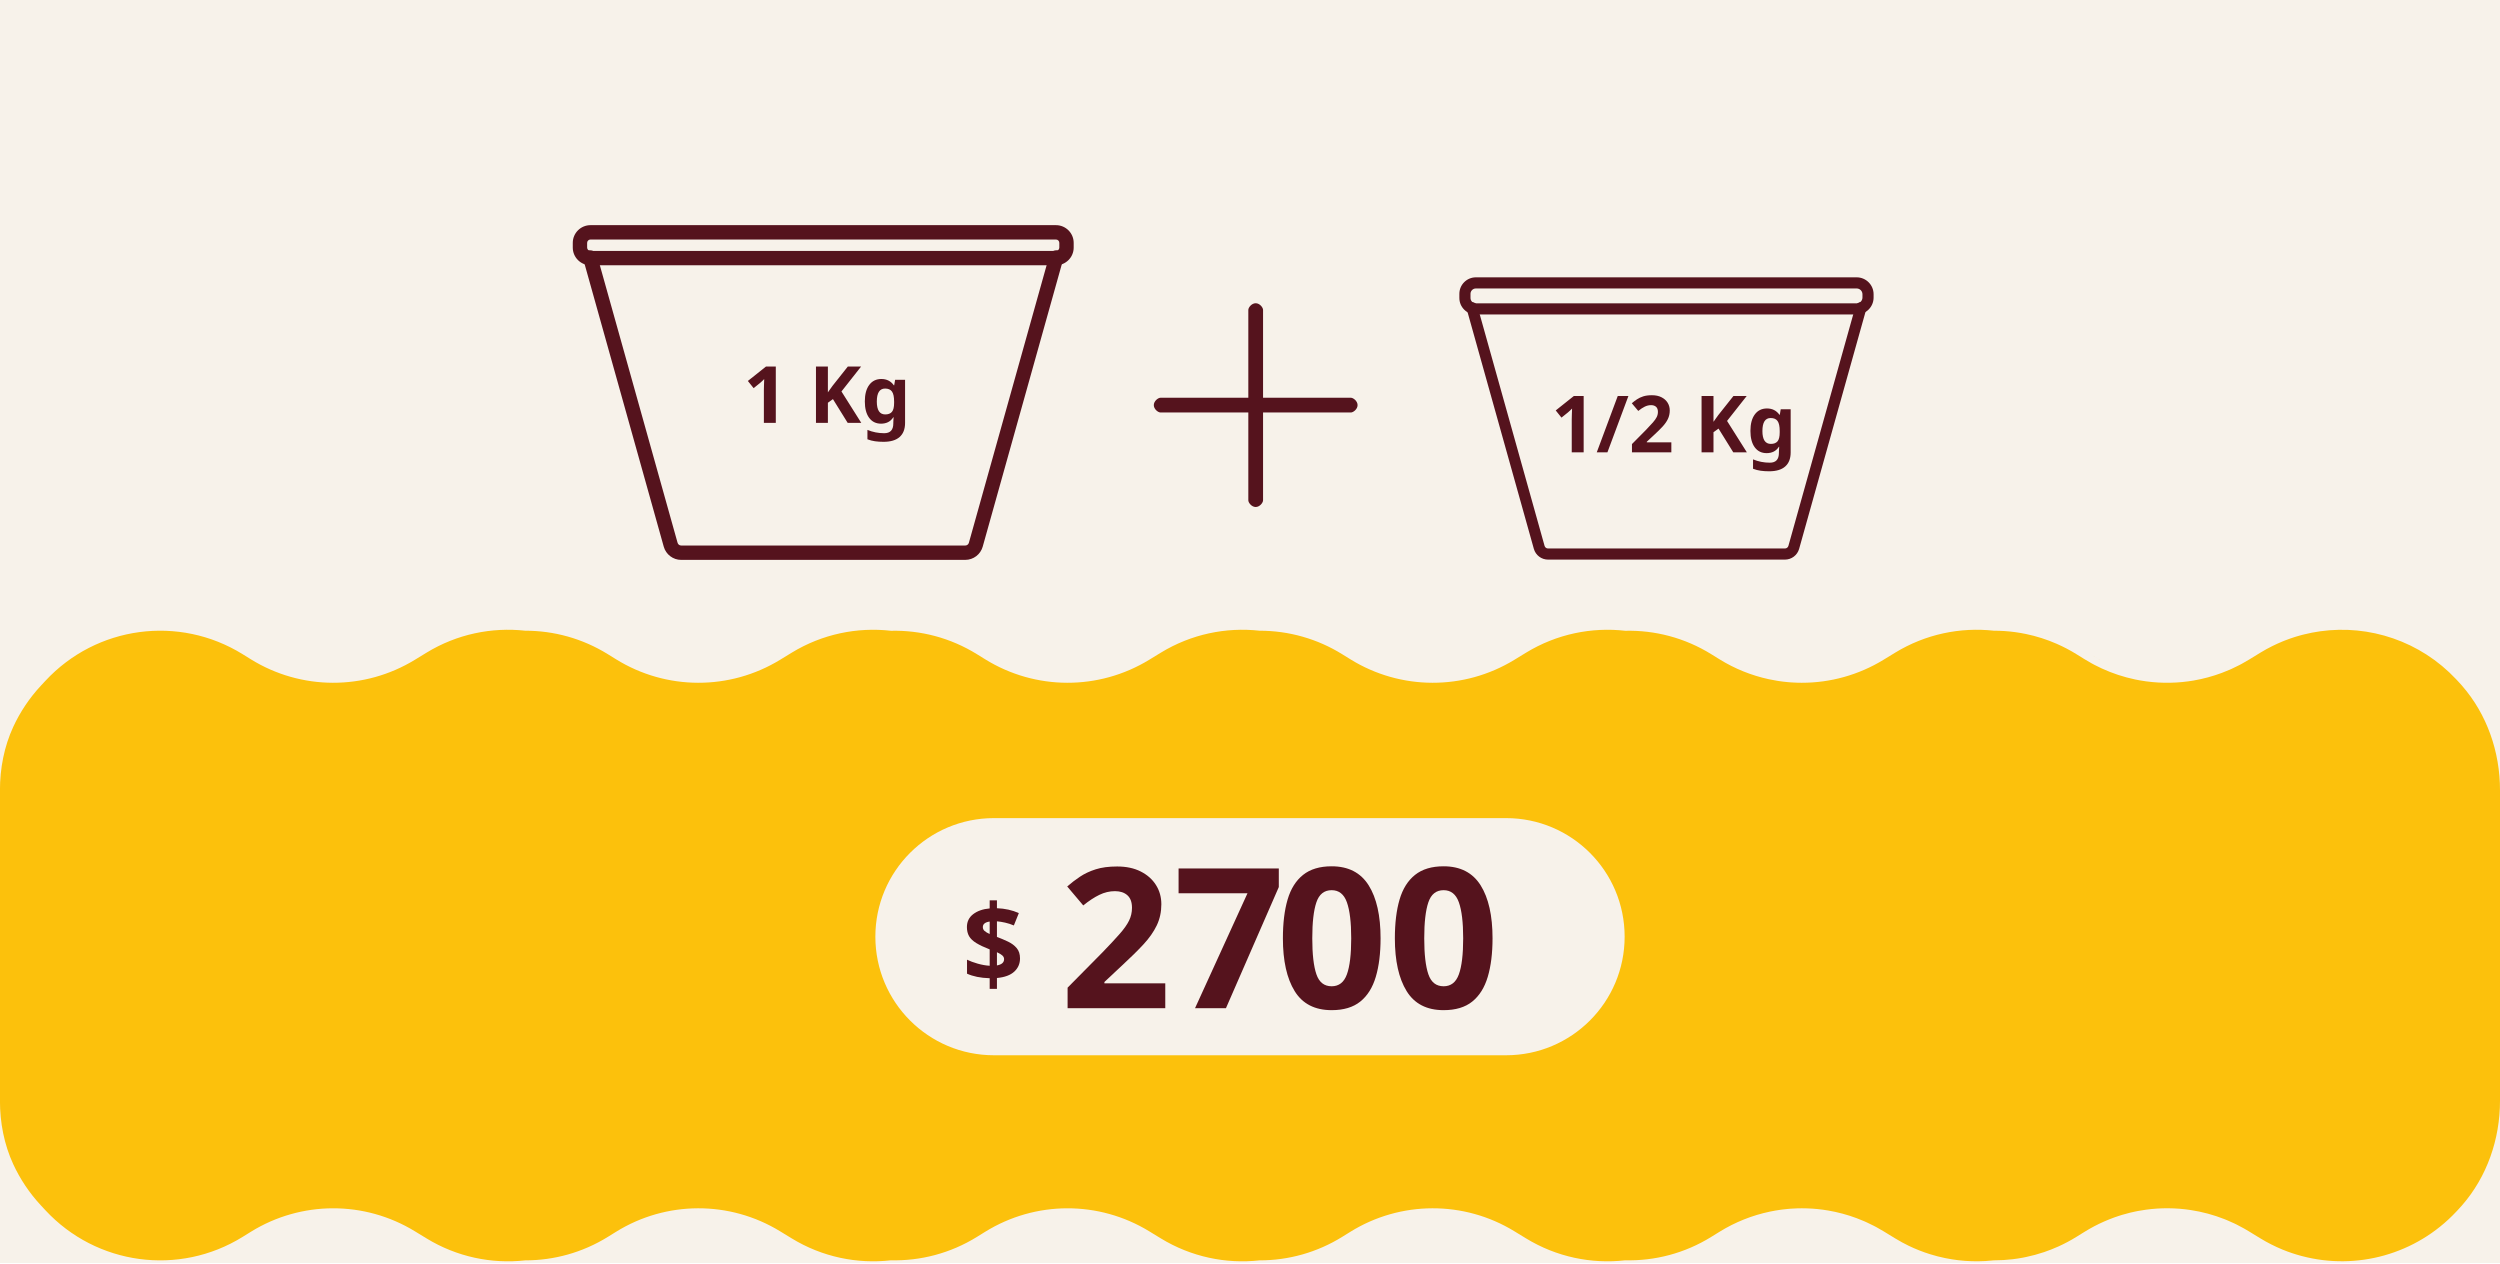
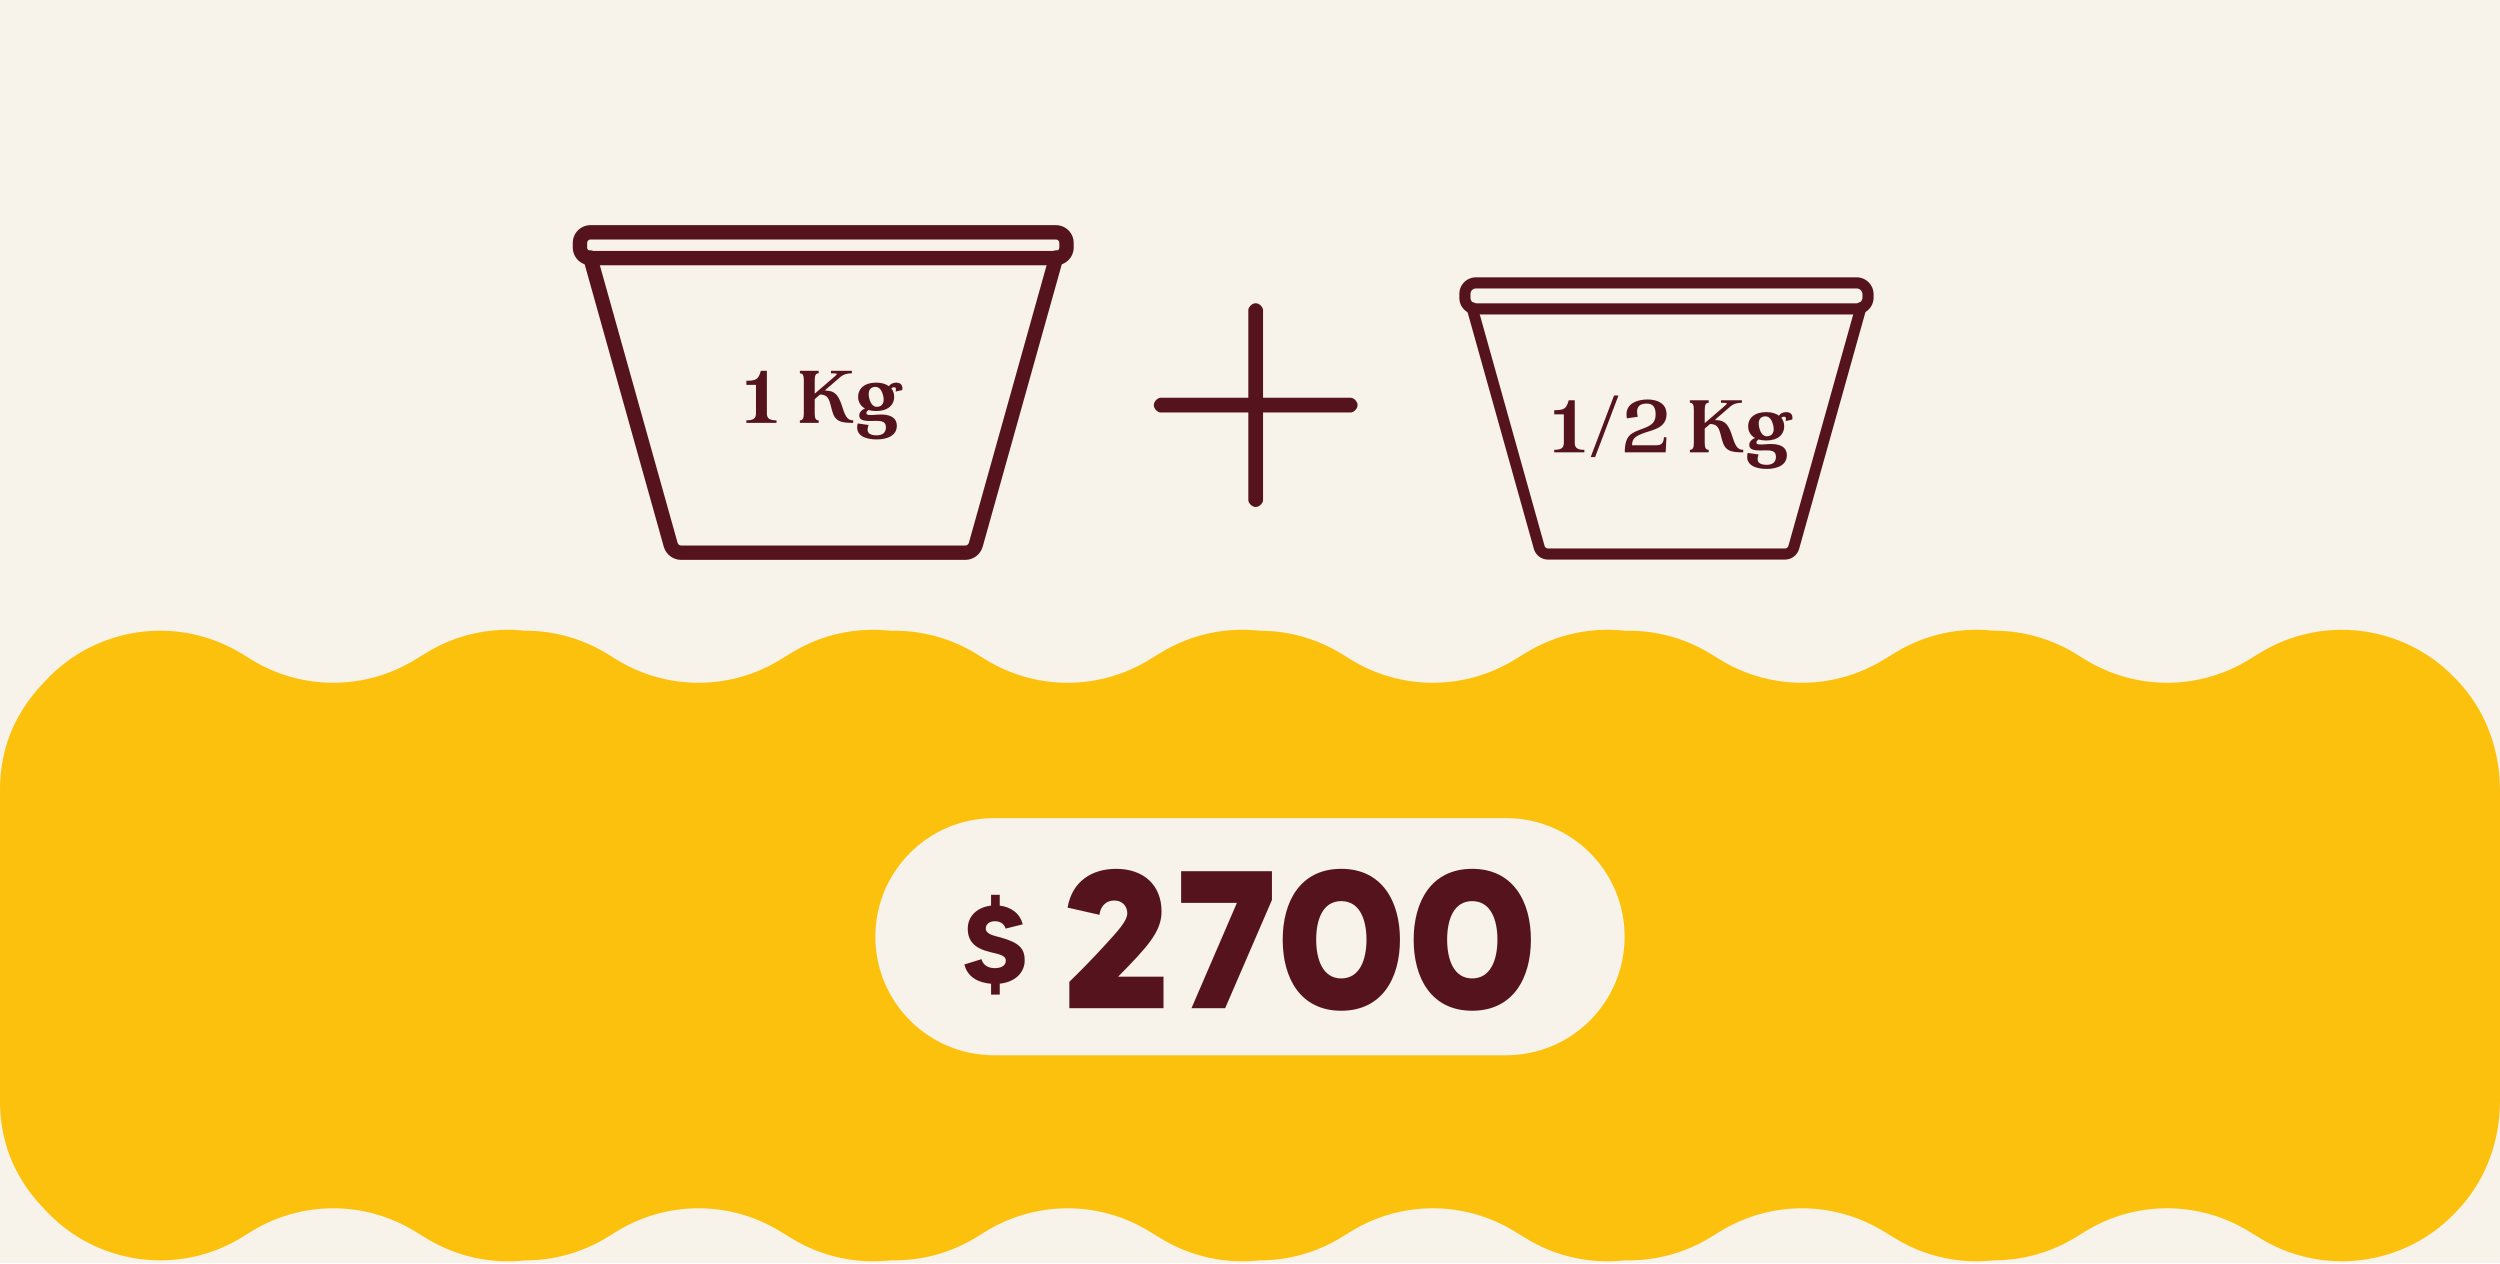
- <svg xmlns="http://www.w3.org/2000/svg" viewBox="0 0 1920 970">
-   <style>.F{letter-spacing:-.02em}.H{fill:#55131d}.I{font-weight:700}.J{font-family:MADETOMMY-Bold,MADE TOMMY}.K{font-family:PPWoodland-Bold,PP Woodland}</style>
-   <path d="M0 0h1920v970H0z" fill="#f7f2ea" />
-   <g fill="#fcc10c">
-     <path d="M1609.94 505.04l5.56 3.25-5.56-3.24-6.31-3.91 6.31 3.9zm7.43 4.26l5.72 2.82-5.72-2.82zm104.33 3.91l-5.79 2.34 5.79-2.34zm14.96-7.77l-5.51 3.17 5.51-3.18 8.88-5.43-8.88 5.44zm22.01-12.4l3.84-1.66-3.84 1.66zm9.68-3.9l-3.89 1.45 3.89-1.45z" />
-     <path d="M1920 606.83v238.61c0 29.43-9.94 58.26-29.24 80.36-.99 1.14-2.02 2.28-3.07 3.39l-1.44 1.53c-30.88 32.82-76.46 44.97-118.2 33.99l-1.13-.3-2.55-.73-1.58-.48-2.26-.72-2.02-.7-1.86-.66c-1.3-.48-2.59-.99-3.88-1.52-5.76-2.39-11.41-5.24-16.87-8.58l-8.84-5.4a111.64 111.64 0 0 0-3.64-2.14 128.98 128.98 0 0 0-5.56-2.95l-1.88-.92a137.89 137.89 0 0 0-5.71-2.54l-1.92-.78a119.7 119.7 0 0 0-25.73-6.95 120.02 120.02 0 0 0-34.69-.27 129.9 129.9 0 0 0-6.12 1l-2.03.41a155.24 155.24 0 0 0-4.04.91c-2.01.49-4.01 1.03-6.01 1.64l-2.48.78-2.94 1-1.04.37-3.38 1.29-3.87 1.62c-5.13 2.26-10.14 4.88-15 7.9l-6.28 3.89c-4.51 2.8-9.16 5.27-13.89 7.41-3.61 1.63-7.28 3.07-10.99 4.33-4.61 1.56-9.3 2.82-14 3.8l-2.58.51a107.23 107.23 0 0 1-3.04.52c-.34.06-.68.11-1 .16-1.17.18-2.35.33-3.53.48-4.78.57-9.6.86-14.39.85-2.23.25-4.47.43-6.7.55a119.34 119.34 0 0 1-20.69-.65c-3.36-.41-6.7-.94-10.03-1.62a140.04 140.04 0 0 1-5.99-1.38c-1.98-.52-3.95-1.08-5.91-1.7a120.58 120.58 0 0 1-16.07-6.36c-1.68-.82-3.34-1.67-5-2.56h0c-1.86-1.01-3.7-2.08-5.52-3.19l-8.83-5.4a120.74 120.74 0 0 0-5.48-3.15l-1.86-.98a126.84 126.84 0 0 0-5.63-2.74l-1.91-.85c-1.9-.83-3.83-1.6-5.76-2.33-7.11-2.66-14.4-4.61-21.79-5.89a108.8 108.8 0 0 0-4.03-.62c-5.39-.74-10.83-1.1-16.26-1.1l-2.04.02c-.6 0-1.19.02-1.79.04-1.65.05-3.3.14-4.95.26l-1.48.12a113.93 113.93 0 0 0-4.1.43c-.74.08-1.46.18-2.19.28a122 122 0 0 0-3.83.6c-1.39.24-2.78.51-4.17.8-13.5 2.82-26.63 8-38.76 15.51l-6.28 3.89c-20.43 12.66-43.38 18.52-66.04 17.99-25.88 2.95-52.74-2.46-76.3-16.87l-8.84-5.4a120.05 120.05 0 0 0-126.02.39l-6.28 3.89a119.96 119.96 0 0 1-63.43 18.04c-25.76 2.85-52.47-2.58-75.92-16.92l-8.83-5.4c-38.75-23.69-87.4-23.54-126.02.39l-6.28 3.89c-20.43 12.66-43.38 18.52-66.04 17.99-25.88 2.95-52.74-2.46-76.3-16.87l-8.84-5.4a120.05 120.05 0 0 0-126.02.39l-6.27 3.89c-19.65 12.17-41.62 18.06-63.43 18.04-25.77 2.85-52.48-2.58-75.92-16.92l-8.84-5.4c-38.75-23.69-87.4-23.54-126.02.39l-6.27 3.89c-48.88 30.3-112.24 21.76-151.46-20.42l-3.42-3.68c-8.97-9.64-16.07-20.37-21.32-31.73-7.02-15.22-10.2-31.95-10.2-48.73V606.99c0-16.79 3.18-33.51 10.2-48.73 5.25-11.37 12.35-22.1 21.32-31.74l3.42-3.67c39.22-42.18 102.58-50.72 151.46-20.42l6.27 3.89c38.62 23.93 87.26 24.08 126.02.38l8.84-5.4c23.44-14.33 50.15-19.76 75.92-16.91 21.81-.03 43.78 5.87 63.43 18.04l6.27 3.89c38.62 23.93 87.26 24.08 126.02.39l8.84-5.41c23.56-14.4 50.42-19.81 76.3-16.86 22.66-.53 45.62 5.33 66.04 17.99l6.28 3.89c38.62 23.93 87.26 24.08 126.02.38l8.83-5.4c23.45-14.33 50.16-19.76 75.92-16.91a119.87 119.87 0 0 1 63.43 18.04l6.28 3.89c38.62 23.93 87.26 24.08 126.02.39l8.84-5.41c23.56-14.4 50.42-19.81 76.3-16.86 22.66-.53 45.62 5.33 66.04 17.99l6.28 3.89c11.86 7.35 24.68 12.46 37.86 15.31 2.1.46 4.21.86 6.32 1.19l1.7.27 3.05.41c1.06.13 2.13.24 3.2.34a44.59 44.59 0 0 0 1.59.14 43.03 43.03 0 0 0 1.6.12c1.41.09 2.83.16 4.25.21l1.68.04 2.02.02c21.73.01 43.46-5.88 62.74-17.67l8.83-5.4c23.45-14.33 50.16-19.76 75.92-16.91 5.49-.01 11 .36 16.48 1.11 1.35.18 2.71.39 4.06.63a114.8 114.8 0 0 1 4.04.77 119.26 119.26 0 0 1 23.77 7.59l3.84 1.77 3.8 1.91a113.3 113.3 0 0 1 7.45 4.27l6.28 3.89c1.82 1.12 3.66 2.21 5.53 3.22l1.86 1c1.88.99 3.78 1.93 5.69 2.8 8.29 3.82 16.91 6.64 25.68 8.48l3.75.72c12.25 2.16 24.75 2.4 37.06.72l4.04-.62c7.38-1.27 14.68-3.23 21.78-5.89 1.93-.73 3.86-1.5 5.76-2.33l1.91-.85a138.96 138.96 0 0 0 5.63-2.74l1.86-.98a120.74 120.74 0 0 0 5.48-3.15l8.83-5.41c3.03-1.86 6.13-3.56 9.27-5.12a131.25 131.25 0 0 1 3.79-1.8c1.26-.58 2.54-1.12 3.82-1.65.64-.28 1.28-.54 1.94-.79a138.71 138.71 0 0 1 3.87-1.44h0c1.21-.44 2.43-.84 3.66-1.23l1.72-.52 1.92-.56 2.1-.57 1.39-.35a121.74 121.74 0 0 1 12.43-2.43c.03 0 .05 0 .08-.01 37.73-5.29 76.88 7.54 104.37 36.77l1.44 1.53c1.05 1.11 2.08 2.25 3.07 3.39 19.29 22.1 29.24 50.93 29.24 80.36z" />
+ <svg xmlns="http://www.w3.org/2000/svg" id="Capa_2" data-name="Capa 2" viewBox="0 0 1920 970">
+   <defs>
+     <style>
+       .cls-1 {
+         fill: #fcc10c;
+       }
+ 
+       .cls-2 {
+         fill: #55131d;
+       }
+ 
+       .cls-3 {
+         fill: #f7f2ea;
+       }
+     </style>
+   </defs>
+   <g id="Capa_1-2" data-name="Capa 1">
+     <g>
+       <rect class="cls-3" x="0" width="1920" height="970" />
+       <path class="cls-1" d="M1609.94,505.04c1.83,1.14,3.68,2.22,5.56,3.25-1.88-1.02-3.73-2.11-5.56-3.24l-6.31-3.91,6.31,3.9Z" />
+       <path class="cls-1" d="M1617.37,509.3c1.89,.99,3.8,1.93,5.72,2.82-1.92-.88-3.83-1.82-5.72-2.82Z" />
+       <path class="cls-1" d="M1721.7,513.21c-1.91,.83-3.84,1.61-5.79,2.34,1.94-.73,3.88-1.51,5.79-2.34Z" />
+       <path class="cls-1" d="M1736.66,505.44c-1.82,1.11-3.66,2.17-5.51,3.17,1.85-1.01,3.69-2.07,5.51-3.18l8.88-5.43-8.88,5.44Z" />
+       <path class="cls-1" d="M1758.67,493.04c1.27-.58,2.55-1.14,3.84-1.66-1.29,.53-2.57,1.08-3.84,1.66Z" />
+       <path class="cls-1" d="M1768.35,489.14c-1.3,.46-2.6,.95-3.89,1.45,1.29-.51,2.59-1,3.89-1.45Z" />
+       <path class="cls-1" d="M1920,606.83v238.61c0,29.43-9.94,58.26-29.24,80.36-.99,1.14-2.02,2.28-3.07,3.39l-1.44,1.53c-30.88,32.82-76.46,44.97-118.2,33.99-.38-.1-.75-.2-1.13-.3-.85-.23-1.7-.48-2.55-.73-.53-.16-1.06-.32-1.58-.48-.75-.24-1.51-.47-2.26-.72-.68-.23-1.35-.46-2.02-.7-.62-.22-1.24-.43-1.86-.66-1.3-.48-2.59-.99-3.88-1.52,0,0,0,0,0,0-5.76-2.39-11.41-5.24-16.87-8.58l-8.84-5.4c-1.2-.74-2.42-1.45-3.64-2.14-1.84-1.03-3.69-2.02-5.56-2.95-.63-.31-1.25-.62-1.88-.92-1.89-.89-3.79-1.74-5.71-2.54-.64-.26-1.28-.52-1.92-.78-8.35-3.29-16.99-5.61-25.73-6.95-11.49-1.77-23.18-1.86-34.69-.27-2.04,.28-4.08,.62-6.12,1-.68,.13-1.35,.27-2.03,.41-1.34,.28-2.69,.59-4.04,.91-2.01,.49-4.01,1.03-6.01,1.64-.83,.25-1.65,.51-2.48,.78-.98,.32-1.97,.66-2.94,1-.35,.12-.7,.24-1.04,.37-1.13,.42-2.26,.85-3.38,1.29-1.29,.52-2.59,1.05-3.87,1.62-5.13,2.26-10.14,4.88-15,7.9l-6.28,3.89c-4.51,2.8-9.16,5.27-13.89,7.41-3.61,1.63-7.28,3.07-10.99,4.33-4.61,1.56-9.3,2.82-14,3.8-.86,.18-1.71,.35-2.58,.51-1.01,.19-2.03,.36-3.04,.52-.34,.06-.68,.11-1,.16-1.17,.18-2.35,.33-3.53,.48-4.78,.57-9.6,.86-14.39,.85-2.23,.25-4.47,.43-6.7,.55-6.88,.38-13.8,.17-20.69-.65,0,0,0,0-.02,0-3.34-.41-6.68-.94-10.01-1.62-2-.41-4-.88-5.99-1.38-1.98-.52-3.95-1.08-5.91-1.7-5.45-1.71-10.82-3.84-16.07-6.36-1.68-.82-3.34-1.67-5-2.56h0c-1.86-1.01-3.7-2.08-5.52-3.19l-8.83-5.4c-1.81-1.1-3.64-2.16-5.48-3.15-.62-.33-1.23-.66-1.86-.98-1.86-.96-3.74-1.88-5.63-2.74-.64-.28-1.27-.57-1.91-.85-1.9-.83-3.83-1.6-5.76-2.33-7.11-2.66-14.4-4.61-21.79-5.89-1.34-.23-2.68-.44-4.03-.62-5.39-.74-10.83-1.1-16.26-1.1-.68,0-1.36,0-2.04,.02-.6,0-1.19,.02-1.79,.04-1.65,.05-3.3,.14-4.95,.26-.5,.04-.99,.08-1.48,.12-1.37,.12-2.73,.26-4.1,.43-.74,.08-1.46,.18-2.19,.28-1.28,.18-2.56,.38-3.83,.6-1.39,.24-2.78,.51-4.17,.8-13.5,2.82-26.63,8-38.76,15.51l-6.28,3.89c-20.43,12.66-43.38,18.52-66.04,17.99-25.88,2.95-52.74-2.46-76.3-16.87l-8.84-5.4c-38.75-23.7-87.4-23.55-126.02,.39l-6.28,3.89c-19.64,12.17-41.62,18.06-63.43,18.04-25.76,2.85-52.47-2.58-75.92-16.92l-8.83-5.4c-38.75-23.69-87.4-23.54-126.02,.39l-6.28,3.89c-20.43,12.66-43.38,18.52-66.04,17.99-25.88,2.95-52.74-2.46-76.3-16.87l-8.84-5.4c-38.75-23.7-87.4-23.55-126.02,.39l-6.27,3.89c-19.65,12.17-41.62,18.06-63.43,18.04-25.77,2.85-52.48-2.58-75.92-16.92l-8.84-5.4c-38.75-23.69-87.4-23.54-126.02,.39l-6.27,3.89c-48.88,30.3-112.24,21.76-151.46-20.42l-3.42-3.68c-8.97-9.64-16.07-20.37-21.32-31.73-7.02-15.22-10.2-31.95-10.2-48.73v-238.37c0-16.79,3.18-33.51,10.2-48.73,5.25-11.37,12.35-22.1,21.32-31.74l3.42-3.67c39.22-42.18,102.58-50.72,151.46-20.42l6.27,3.89c38.62,23.93,87.26,24.08,126.02,.38l8.84-5.4c23.44-14.33,50.15-19.76,75.92-16.91,21.81-.03,43.78,5.87,63.43,18.04l6.27,3.89c38.62,23.93,87.26,24.08,126.02,.39l8.84-5.41c23.56-14.4,50.42-19.81,76.3-16.86,22.66-.53,45.62,5.33,66.04,17.99l6.28,3.89c38.62,23.93,87.26,24.08,126.02,.38l8.83-5.4c23.45-14.33,50.16-19.76,75.92-16.91,21.81-.03,43.79,5.87,63.43,18.04l6.28,3.89c38.62,23.93,87.26,24.08,126.02,.39l8.84-5.41c23.56-14.4,50.42-19.81,76.3-16.86,22.66-.53,45.62,5.33,66.04,17.99l6.28,3.89c11.86,7.35,24.68,12.46,37.86,15.31,2.1,.46,4.21,.86,6.32,1.19,.57,.09,1.13,.18,1.7,.27,1.01,.15,2.04,.29,3.05,.41,1.06,.13,2.13,.24,3.2,.34,.54,.06,1.06,.1,1.59,.14,.54,.05,1.06,.09,1.6,.12,1.41,.09,2.83,.16,4.25,.21,.56,.02,1.12,.03,1.68,.04,.68,.01,1.34,.02,2.02,.02,21.73,.01,43.46-5.88,62.74-17.67l8.83-5.4c23.45-14.33,50.16-19.76,75.92-16.91,5.49-.01,11,.36,16.48,1.11,1.35,.18,2.71,.39,4.06,.63,1.34,.23,2.7,.49,4.04,.77,8.08,1.67,16.04,4.2,23.77,7.59,1.28,.57,2.57,1.16,3.84,1.77,1.27,.62,2.54,1.25,3.8,1.91,2.52,1.32,5,2.74,7.45,4.27l6.28,3.89c1.82,1.12,3.66,2.21,5.53,3.22,.62,.34,1.24,.68,1.86,1,1.88,.99,3.78,1.93,5.69,2.8,8.29,3.82,16.91,6.64,25.68,8.48,1.25,.26,2.5,.5,3.75,.72,12.25,2.16,24.75,2.4,37.06,.72,1.35-.19,2.69-.39,4.04-.62,7.38-1.27,14.68-3.23,21.78-5.89,1.93-.73,3.86-1.5,5.76-2.33,.64-.28,1.27-.57,1.91-.85,1.89-.87,3.77-1.78,5.63-2.74,.63-.33,1.24-.66,1.86-.98,1.84-.99,3.67-2.05,5.48-3.15l8.83-5.41c3.03-1.86,6.13-3.56,9.27-5.12,1.25-.62,2.52-1.22,3.79-1.8,1.26-.58,2.54-1.12,3.82-1.65,.64-.28,1.28-.54,1.94-.79,1.28-.5,2.58-.98,3.87-1.44h0c1.21-.44,2.43-.84,3.66-1.23,.57-.18,1.14-.35,1.72-.52,.64-.19,1.28-.38,1.92-.56,.7-.2,1.4-.39,2.1-.57,.46-.12,.93-.24,1.39-.35,4.12-1.03,8.27-1.84,12.43-2.43,.03,0,.05,0,.08-.01,37.73-5.29,76.88,7.54,104.37,36.77l1.44,1.53c1.05,1.11,2.08,2.25,3.07,3.39,19.29,22.1,29.24,50.93,29.24,80.36Z" />
+       <g>
+         <path class="cls-2" d="M741.34,430h-218.2c-6.21,0-11.71-4.17-13.38-10.15l-61.78-220.59c-.82-2.93,.89-5.98,3.82-6.8,2.91-.81,5.97,.89,6.8,3.82l61.78,220.59c.34,1.23,1.48,2.09,2.76,2.09h218.2c1.28,0,2.42-.86,2.76-2.1l61.78-220.59c.82-2.94,3.9-4.63,6.8-3.82,2.94,.82,4.65,3.87,3.82,6.8l-61.78,220.59c-1.68,5.98-7.18,10.15-13.38,10.15Z" />
+         <path class="cls-2" d="M810.99,203.73H453.49c-7.5,0-13.6-6.1-13.6-13.6v-3.61c0-7.5,6.1-13.6,13.6-13.6h357.5c7.5,0,13.6,6.1,13.6,13.6v3.61c0,7.5-6.1,13.6-13.6,13.6Zm-357.5-19.78c-1.42,0-2.57,1.15-2.57,2.57v3.61c0,1.42,1.15,2.57,2.57,2.57h357.5c1.42,0,2.57-1.15,2.57-2.57v-3.61c0-1.42-1.15-2.57-2.57-2.57H453.49Z" />
+       </g>
+       <g>
+         <path class="cls-2" d="M1425.92,241.52h-292.46c-6.99,0-12.67-5.68-12.67-12.67v-3.19c0-6.98,5.68-12.67,12.67-12.67h292.46c7.17,0,13,5.83,13,13v2.53c0,7.17-5.83,13-13,13Zm-292.46-19.98c-2.27,0-4.12,1.85-4.12,4.12v3.19c0,2.27,1.85,4.12,4.12,4.12h292.46c2.46,0,4.45-2,4.45-4.45v-2.53c0-2.45-2-4.45-4.45-4.45h-292.46Z" />
+         <path class="cls-2" d="M1370.85,429.78h-181.99c-5.03,0-9.5-3.39-10.86-8.24l-51.53-184c-.64-2.27,.69-4.63,2.96-5.27,2.26-.64,4.63,.69,5.27,2.96l51.53,184c.33,1.18,1.41,2,2.64,2h181.99c1.22,0,2.31-.82,2.64-2l51.53-184c.63-2.27,3-3.6,5.27-2.96,2.27,.64,3.6,2.99,2.96,5.27l-51.53,184c-1.36,4.85-5.83,8.24-10.86,8.24Z" />
+       </g>
+       <g>
+         <path class="cls-2" d="M964.37,389.38c-3.12,0-5.66-3.31-5.66-5.14V238.02c0-1.82,2.53-5.14,5.66-5.14s5.66,3.31,5.66,5.14v146.22c0,1.82-2.53,5.14-5.66,5.14Z" />
+         <path class="cls-2" d="M1042.62,311.13c0,3.12-3.31,5.66-5.14,5.66h-146.22c-1.82,0-5.14-2.53-5.14-5.66s3.31-5.66,5.14-5.66h146.22c1.82,0,5.14,2.53,5.14,5.66Z" />
+       </g>
+       <g>
+         <rect class="cls-3" x="672.28" y="628.31" width="575.44" height="182.13" rx="91.06" ry="91.06" />
+         <g>
+           <path class="cls-2" d="M767.81,755.44v8.41h-6.66v-8.32c-9.57-.75-18.15-4.99-20.48-14.82l13.15-4.08c.75,3.33,3.83,6.91,10.15,6.91,4.91,0,8.49-1.92,8.49-5.74,0-4.33-5.66-4.99-12.24-6.66-11.65-2.83-16.98-8.24-16.98-17.98s7.49-16.48,17.9-17.65v-8.32h6.66v8.32c8.66,1,15.65,6.08,17.65,14.4l-13.15,3.25c-.75-2.83-3.25-5.66-8.24-5.66-4.16,0-6.99,2.25-6.99,5.58,0,4.58,6.99,5.66,11.49,6.91,14.23,4,18.4,8.49,18.4,17.56s-6.91,16.65-19.14,17.9Z" />
+           <g>
+             <path class="cls-2" d="M893.57,750.09v24.2h-72.31v-20.29c6.92-6.61,18.64-18.49,28.41-29.31,8.12-9.02,16.08-17.14,16.08-23.3,0-4.66-3.01-9.77-10.07-9.77s-10.67,5.26-11.28,10.97l-24.5-5.56c3.46-20.14,18.64-29.76,37.28-29.76,21.35,0,34.88,12.63,34.88,32.77,0,15.33-10.52,26.91-33.37,50.06h34.88Z" />
+             <path class="cls-2" d="M976.85,669.07v22.1l-35.93,83.13h-25.86l34.88-80.88h-42.84v-24.35h69.75Z" />
+             <path class="cls-2" d="M1075.17,721.68c0,29.31-13.53,54.57-45.1,54.57s-44.95-25.25-44.95-54.57,13.53-54.42,44.95-54.42,45.1,25.1,45.1,54.42Zm-25.71,0c0-15.33-5.11-29.62-19.39-29.62s-19.24,14.28-19.24,29.62,5.11,29.76,19.24,29.76,19.39-14.28,19.39-29.76Z" />
+             <path class="cls-2" d="M1175.74,721.68c0,29.31-13.53,54.57-45.1,54.57s-44.95-25.25-44.95-54.57,13.53-54.42,44.95-54.42,45.1,25.1,45.1,54.42Zm-25.71,0c0-15.33-5.11-29.62-19.39-29.62s-19.24,14.28-19.24,29.62,5.11,29.76,19.24,29.76,19.39-14.28,19.39-29.76Z" />
+           </g>
+         </g>
+       </g>
+       <g>
+         <path class="cls-2" d="M573.2,322.83c5.33,0,7.39-1.46,7.39-5.33v-21.94h-7.39v-3.15c7.39,0,9.27-.91,11.15-7.64h4.61v32.73c0,3.88,2.06,5.33,7.39,5.33v1.94h-23.15v-1.94Z" />
+         <path class="cls-2" d="M655.27,322.83v1.94c-9.46,0-14-.97-16.24-9.39-2.06-7.39-2.12-12.3-9.27-12.36l-4.06,3.51v10.97c0,3.88,.85,5.33,3.03,5.33v1.94h-14.42v-1.94c2.18,0,3.03-1.46,3.03-5.33v-25.46c0-3.88-.85-5.33-3.03-5.33v-1.94h14.42v1.94c-2.18,0-3.03,1.45-3.03,5.33v10.3l14.91-12.85c2.91-2.49,3.27-2.79-2.42-2.79v-1.94h16.06v1.94c-2.36,0-5.88,.3-8.79,2.79l-12.24,10.54,.73-.61v.61c8.3-.12,10.55,4.85,13.33,13.64,2.36,7.45,4.42,9.15,8,9.15Z" />
+         <path class="cls-2" d="M687.75,300.77c.85-2.54-.06-3.39-1.09-3.39-.91,0-1.7,.42-2.12,.91,1.45,1.76,2.18,4,2.18,6.48,0,6.36-4.91,10.91-13.82,10.91-2.24,0-4.18-.3-5.88-.79-1.15,.85-1.64,1.51-1.64,2.3,0,1.7,1.94,1.82,8.36,1.27,8.67-.67,15.03,1.58,15.03,8.54,0,7.52-7.33,10.49-15.46,10.49s-17.03-2.67-14.61-12.3l8.36,1.21c-2.42,6.42,1.45,7.94,6.18,7.94s7.15-2.24,7.15-6.12c0-4.61-3.27-5.09-8.85-4.97-7.76,.3-11.64-.3-11.64-4.18,0-2.24,1.76-4.3,4.42-5.33-3.46-1.88-5.27-5.09-5.27-8.97,0-6.36,4.91-10.91,13.82-10.91,4.18,0,7.45,.97,9.76,2.73,1.21-1.7,3.21-2.73,5.58-2.73,4.3,0,5.21,2.85,4.73,5.7l-5.21,1.21Zm-9.52,3.03c-1.21-4.97-3.64-7.45-7.52-6.48-3.27,.79-4.18,4.24-3.15,8.42,1.15,4.97,3.64,7.52,7.52,6.49,3.27-.85,4.24-4.24,3.15-8.42Z" />
+       </g>
+       <g>
+         <path class="cls-2" d="M1193.65,345.46c5.33,0,7.39-1.45,7.39-5.33v-21.94h-7.39v-3.15c7.39,0,9.27-.91,11.15-7.64h4.61v32.73c0,3.88,2.06,5.33,7.39,5.33v1.94h-23.15v-1.94Z" />
+         <path class="cls-2" d="M1225.04,351.03h-3.39l17.94-47.27h3.39l-17.94,47.27Z" />
+         <path class="cls-2" d="M1277.89,335.76l1.94,.12-.42,8-.18,3.52h-31.4c0-13.7,5.39-15.03,14.12-18.3,6.55-2.42,9.58-4.73,9.58-10.85,0-5.46-2.06-8.3-6.79-8.3-3.15,0-9.33,.67-6.91,10.12l-8.36,1.21c-2.42-11.82,8.97-14.49,15.82-14.49s14.61,2.61,14.61,11.27c0,10.55-10.42,12.06-16.3,14.12-7.46,2.61-10.18,4.42-10.18,9.76h18.85c3.82,0,5.39-1.82,5.64-6.18Z" />
+         <path class="cls-2" d="M1338.8,345.46v1.94c-9.46,0-14-.97-16.24-9.39-2.06-7.39-2.12-12.3-9.27-12.36l-4.06,3.51v10.97c0,3.88,.85,5.33,3.03,5.33v1.94h-14.42v-1.94c2.18,0,3.03-1.45,3.03-5.33v-25.46c0-3.88-.85-5.33-3.03-5.33v-1.94h14.42v1.94c-2.18,0-3.03,1.45-3.03,5.33v10.3l14.91-12.85c2.91-2.49,3.27-2.79-2.42-2.79v-1.94h16.06v1.94c-2.36,0-5.88,.3-8.79,2.79l-12.24,10.55,.73-.61v.61c8.3-.12,10.55,4.85,13.33,13.64,2.36,7.45,4.42,9.15,8,9.15Z" />
+         <path class="cls-2" d="M1371.29,323.4c.85-2.54-.06-3.39-1.09-3.39-.91,0-1.7,.42-2.12,.91,1.45,1.76,2.18,4,2.18,6.48,0,6.36-4.91,10.91-13.82,10.91-2.24,0-4.18-.3-5.88-.79-1.15,.85-1.64,1.51-1.64,2.3,0,1.7,1.94,1.82,8.36,1.27,8.67-.67,15.03,1.58,15.03,8.55,0,7.52-7.33,10.49-15.46,10.49s-17.03-2.67-14.61-12.3l8.36,1.21c-2.42,6.42,1.45,7.94,6.18,7.94s7.15-2.24,7.15-6.12c0-4.61-3.27-5.09-8.85-4.97-7.76,.3-11.64-.3-11.64-4.18,0-2.24,1.76-4.3,4.42-5.33-3.46-1.88-5.27-5.09-5.27-8.97,0-6.36,4.91-10.91,13.82-10.91,4.18,0,7.45,.97,9.76,2.73,1.21-1.7,3.21-2.73,5.58-2.73,4.3,0,5.21,2.85,4.73,5.7l-5.21,1.21Zm-9.52,3.03c-1.21-4.97-3.64-7.45-7.52-6.48-3.27,.79-4.18,4.24-3.15,8.42,1.15,4.97,3.64,7.52,7.52,6.49,3.27-.85,4.24-4.24,3.15-8.42Z" />
+       </g>
+     </g>
  </g>
-   <g class="H">
-     <path d="M741.34 430h-218.2c-6.21 0-11.71-4.17-13.38-10.15l-61.78-220.59a5.52 5.52 0 0 1 3.82-6.8c2.91-.81 5.97.89 6.8 3.82l61.78 220.59c.34 1.23 1.48 2.09 2.76 2.09h218.2a2.87 2.87 0 0 0 2.76-2.1l61.78-220.59c.82-2.94 3.9-4.63 6.8-3.82 2.94.82 4.65 3.87 3.82 6.8l-61.78 220.59a13.95 13.95 0 0 1-13.38 10.15z" />
-     <path d="M810.99 203.73h-357.5c-7.5 0-13.6-6.1-13.6-13.6v-3.61c0-7.5 6.1-13.6 13.6-13.6h357.5c7.5 0 13.6 6.1 13.6 13.6v3.61c0 7.5-6.1 13.6-13.6 13.6zm-357.5-19.78a2.57 2.57 0 0 0-2.57 2.57v3.61a2.57 2.57 0 0 0 2.57 2.57h357.5a2.57 2.57 0 0 0 2.57-2.57v-3.61a2.57 2.57 0 0 0-2.57-2.57h-357.5zm972.43 57.57h-292.46c-6.99 0-12.67-5.68-12.67-12.67v-3.19a12.69 12.69 0 0 1 12.67-12.67h292.46c7.17 0 13 5.83 13 13v2.53c0 7.17-5.83 13-13 13zm-292.46-19.98a4.13 4.13 0 0 0-4.12 4.12v3.19a4.13 4.13 0 0 0 4.12 4.12h292.46c2.46 0 4.45-2 4.45-4.45v-2.53a4.46 4.46 0 0 0-4.45-4.45h-292.46z" />
-     <path d="M1370.85 429.78h-181.99a11.33 11.33 0 0 1-10.86-8.24l-51.53-184c-.64-2.27.69-4.63 2.96-5.27 2.26-.64 4.63.69 5.27 2.96l51.53 184c.33 1.18 1.41 2 2.64 2h181.99a2.75 2.75 0 0 0 2.64-2l51.53-184c.63-2.27 3-3.6 5.27-2.96s3.6 2.99 2.96 5.27l-51.53 184a11.33 11.33 0 0 1-10.86 8.24zm-406.48-40.4c-3.12 0-5.66-3.31-5.66-5.14V238.02c0-1.82 2.53-5.14 5.66-5.14s5.66 3.31 5.66 5.14v146.22c0 1.82-2.53 5.14-5.66 5.14z" />
-     <path d="M1042.62 311.13c0 3.12-3.31 5.66-5.14 5.66H891.26c-1.82 0-5.14-2.53-5.14-5.66s3.31-5.66 5.14-5.66h146.22c1.82 0 5.14 2.53 5.14 5.66z" />
-   </g>
-   <rect x="672.28" y="628.31" width="575.44" height="182.13" rx="91.06" fill="#f7f2ea" />
-   <text font-size="83.24" class="H I J">
-     <tspan x="739.01" y="754.61">$</tspan>
-   </text>
-   <text font-size="150.33" class="H I J">
-     <tspan x="813.9" y="774.3">2</tspan>
-     <tspan class="F" x="901.09" y="774.3">7</tspan>
-     <tspan x="979.86" y="774.3">00</tspan>
-   </text>
-   <text font-size="60.61" class="H I K">
-     <tspan x="570.78" y="324.77">1 Kg</tspan>
-     <tspan x="1191.22" y="347.4">1/2 Kg </tspan>
-   </text>
</svg>
